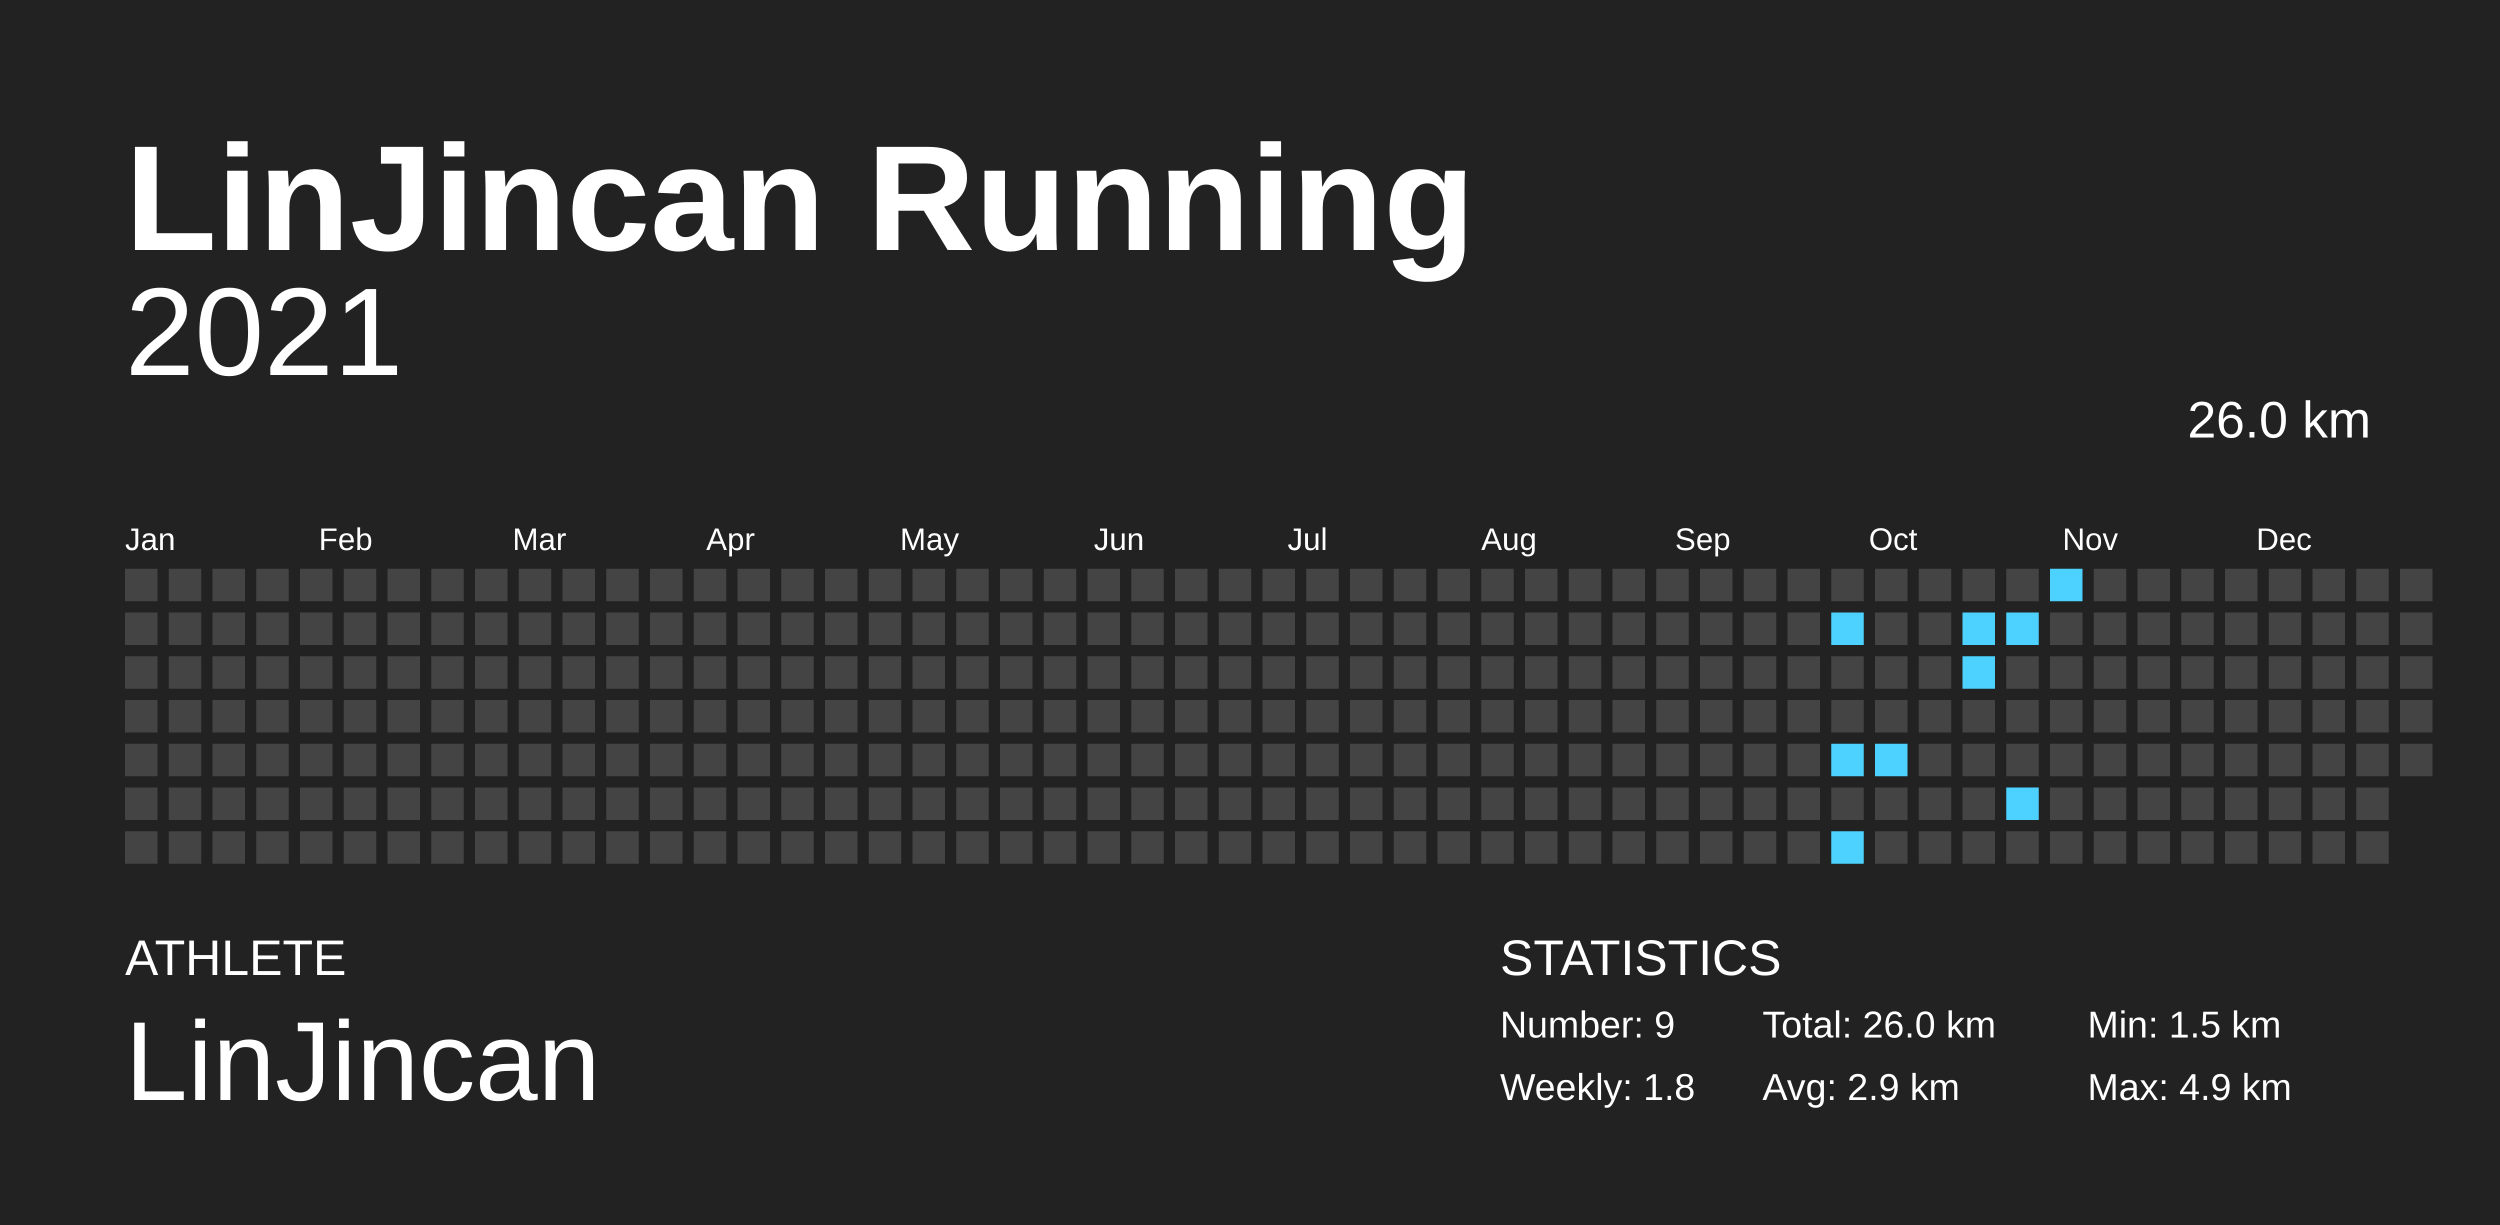
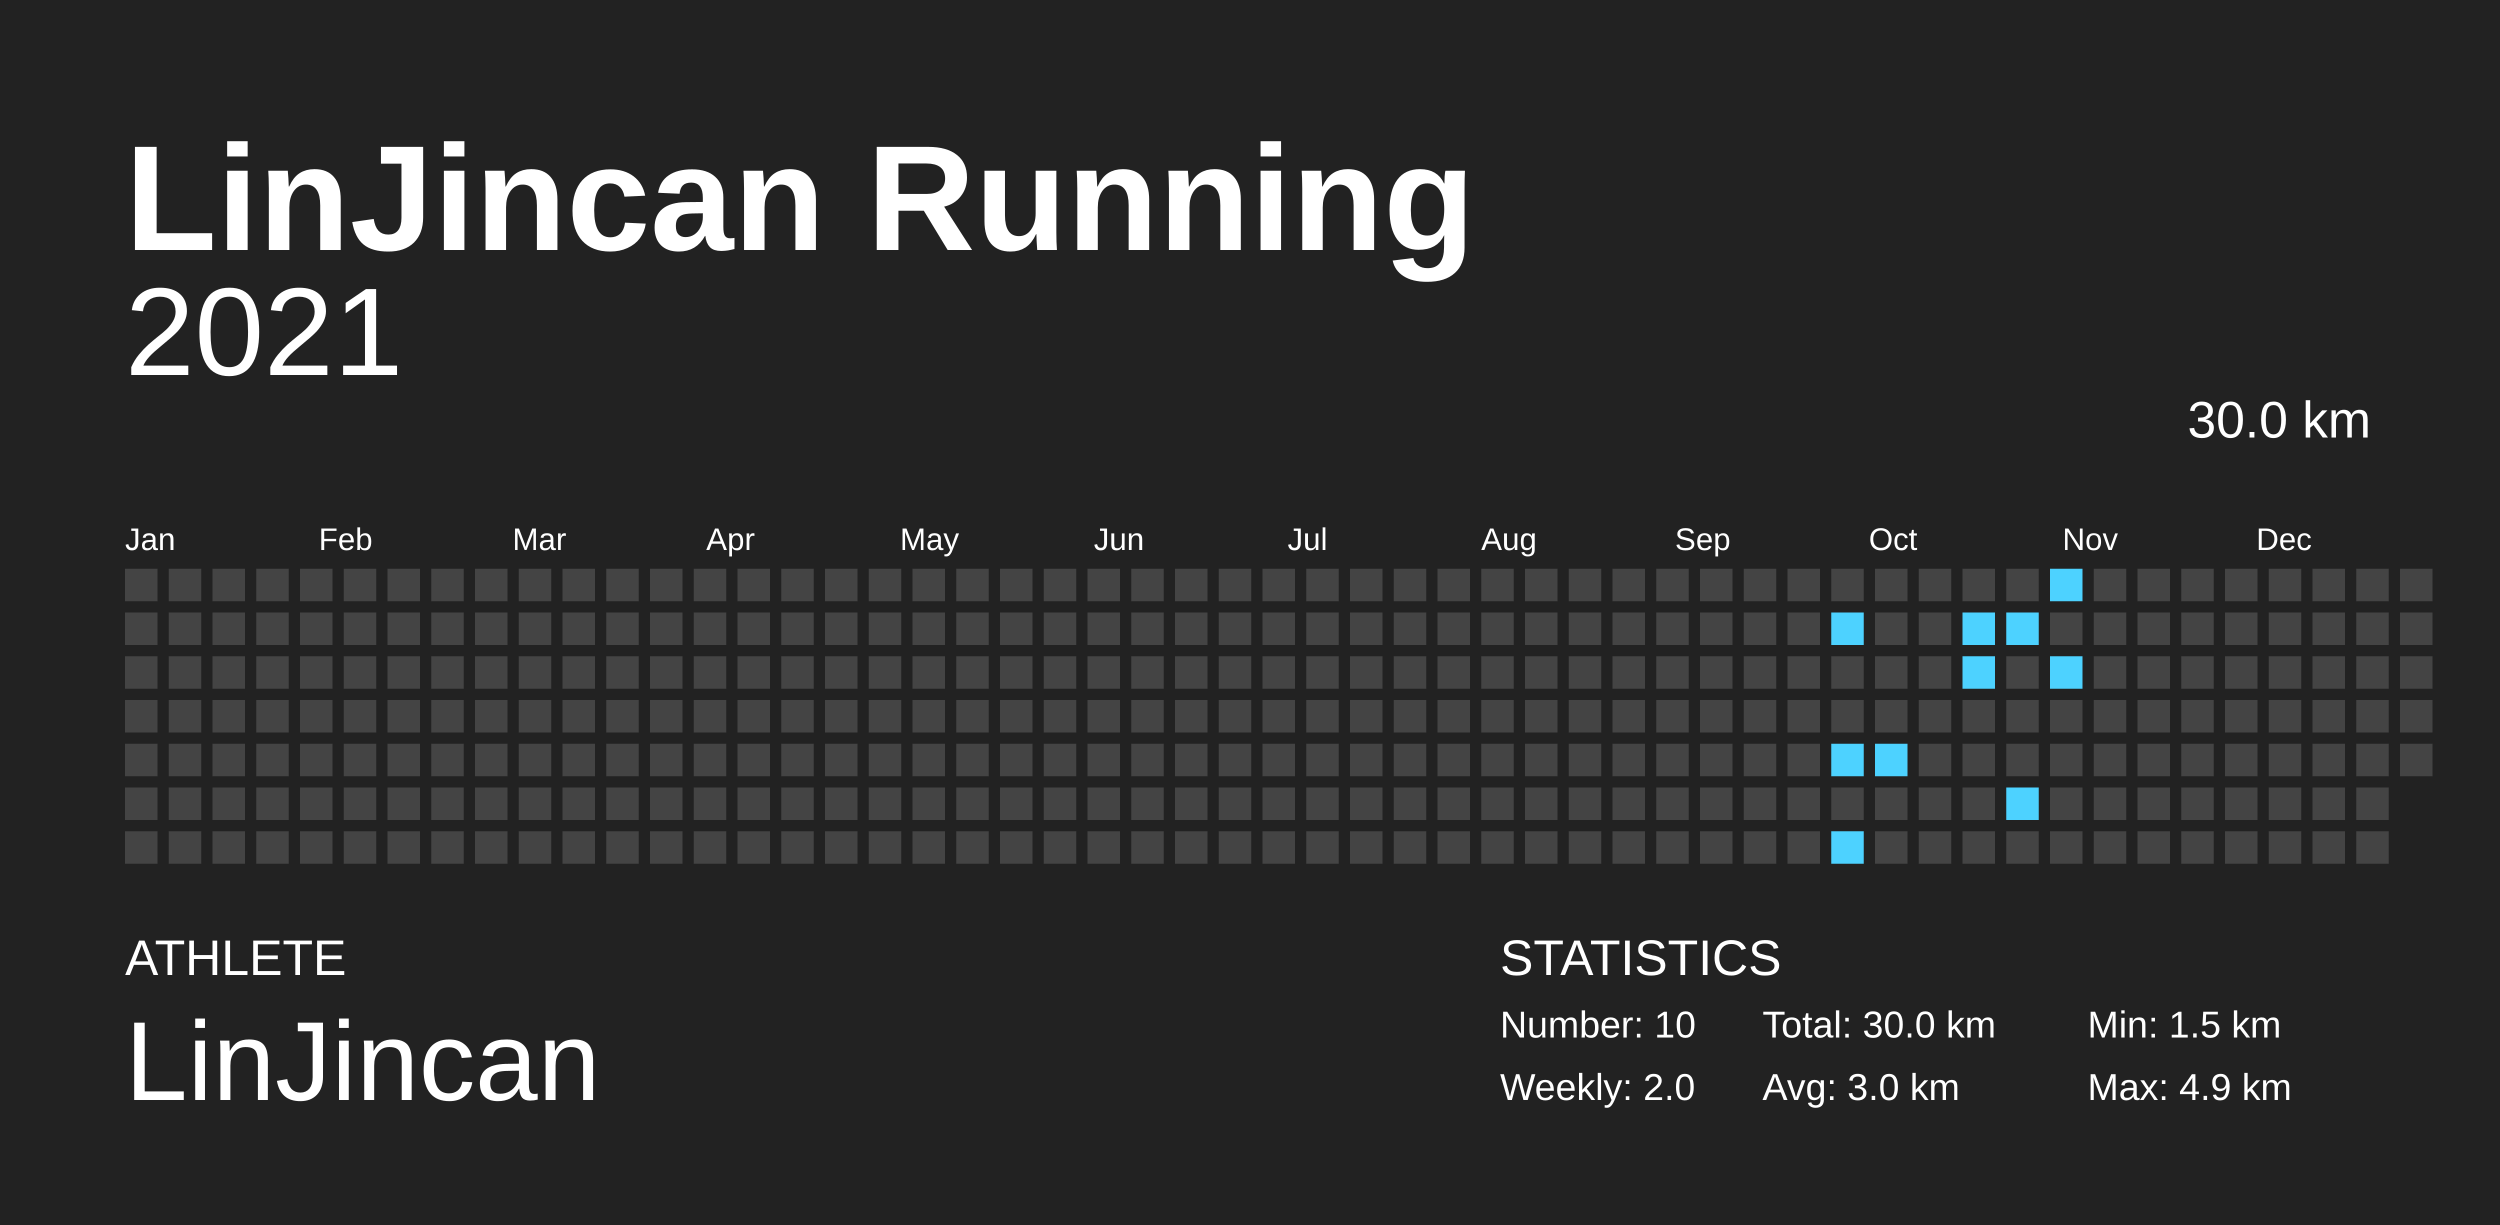
<svg xmlns="http://www.w3.org/2000/svg" baseProfile="full" height="98mm" version="1.1" viewBox="0,0,200,98" width="200mm">
  <defs />
  <rect fill="#222222" height="98" width="200" x="0" y="0" />
  <text fill="#FFFFFF" style="font-size:12px; font-family:Arial; font-weight:bold;" x="10" y="20">LinJincan Running</text>
  <text fill="#FFFFFF" style="font-size:4px; font-family:Arial" x="10" y="78">ATHLETE</text>
  <text fill="#FFFFFF" style="font-size:9px; font-family:Arial" x="10" y="88">LinJincan</text>
  <text fill="#FFFFFF" style="font-size:4px; font-family:Arial" x="120" y="78">STATISTICS</text>
-   <text fill="#FFFFFF" style="font-size:3px; font-family:Arial" x="120" y="83">Number: 9</text>
-   <text fill="#FFFFFF" style="font-size:3px; font-family:Arial" x="120" y="88">Weekly: 1.8</text>
-   <text fill="#FFFFFF" style="font-size:3px; font-family:Arial" x="141" y="83">Total: 26.0 km</text>
-   <text fill="#FFFFFF" style="font-size:3px; font-family:Arial" x="141" y="88">Avg: 2.9 km</text>
+   <text fill="#FFFFFF" style="font-size:3px; font-family:Arial" x="120" y="83">Number: 10</text>
+   <text fill="#FFFFFF" style="font-size:3px; font-family:Arial" x="120" y="88">Weekly: 2.0</text>
+   <text fill="#FFFFFF" style="font-size:3px; font-family:Arial" x="141" y="83">Total: 30.0 km</text>
+   <text fill="#FFFFFF" style="font-size:3px; font-family:Arial" x="141" y="88">Avg: 3.0 km</text>
  <text fill="#FFFFFF" style="font-size:3px; font-family:Arial" x="167" y="83">Min: 1.5 km</text>
  <text fill="#FFFFFF" style="font-size:3px; font-family:Arial" x="167" y="88">Max: 4.9 km</text>
  <text alignment-baseline="hanging" fill="#FFFFFF" style="font-size:10.0px; font-family:Arial;" x="10" y="30">2021</text>
-   <text alignment-baseline="hanging" fill="#FFFFFF" style="font-size:4.125px; font-family:Arial;" x="175" y="35">26.0 km</text>
+   <text alignment-baseline="hanging" fill="#FFFFFF" style="font-size:4.125px; font-family:Arial;" x="175" y="35">30.0 km</text>
  <text fill="#FFFFFF" style="font-size:2.5px; font-family:Arial" x="10.0" y="44">Jan</text>
  <text fill="#FFFFFF" style="font-size:2.5px; font-family:Arial" x="25.5" y="44">Feb</text>
  <text fill="#FFFFFF" style="font-size:2.5px; font-family:Arial" x="41.0" y="44">Mar</text>
  <text fill="#FFFFFF" style="font-size:2.5px; font-family:Arial" x="56.5" y="44">Apr</text>
  <text fill="#FFFFFF" style="font-size:2.5px; font-family:Arial" x="72.0" y="44">May</text>
  <text fill="#FFFFFF" style="font-size:2.5px; font-family:Arial" x="87.5" y="44">Jun</text>
  <text fill="#FFFFFF" style="font-size:2.5px; font-family:Arial" x="103.0" y="44">Jul</text>
  <text fill="#FFFFFF" style="font-size:2.5px; font-family:Arial" x="118.5" y="44">Aug</text>
  <text fill="#FFFFFF" style="font-size:2.5px; font-family:Arial" x="134.0" y="44">Sep</text>
  <text fill="#FFFFFF" style="font-size:2.5px; font-family:Arial" x="149.5" y="44">Oct</text>
  <text fill="#FFFFFF" style="font-size:2.5px; font-family:Arial" x="165.0" y="44">Nov</text>
  <text fill="#FFFFFF" style="font-size:2.5px; font-family:Arial" x="180.5" y="44">Dec</text>
  <rect fill="#444444" height="2.6" width="2.6" x="10.0" y="45.5" />
  <rect fill="#444444" height="2.6" width="2.6" x="10.0" y="49.0" />
  <rect fill="#444444" height="2.6" width="2.6" x="10.0" y="52.5" />
  <rect fill="#444444" height="2.6" width="2.6" x="10.0" y="56.0" />
  <rect fill="#444444" height="2.6" width="2.6" x="10.0" y="59.5" />
  <rect fill="#444444" height="2.6" width="2.6" x="10.0" y="63.0" />
  <rect fill="#444444" height="2.6" width="2.6" x="10.0" y="66.5" />
  <rect fill="#444444" height="2.6" width="2.6" x="13.5" y="45.5" />
  <rect fill="#444444" height="2.6" width="2.6" x="13.5" y="49.0" />
  <rect fill="#444444" height="2.6" width="2.6" x="13.5" y="52.5" />
  <rect fill="#444444" height="2.6" width="2.6" x="13.5" y="56.0" />
  <rect fill="#444444" height="2.6" width="2.6" x="13.5" y="59.5" />
  <rect fill="#444444" height="2.6" width="2.6" x="13.5" y="63.0" />
  <rect fill="#444444" height="2.6" width="2.6" x="13.5" y="66.5" />
  <rect fill="#444444" height="2.6" width="2.6" x="17.0" y="45.5" />
  <rect fill="#444444" height="2.6" width="2.6" x="17.0" y="49.0" />
  <rect fill="#444444" height="2.6" width="2.6" x="17.0" y="52.5" />
  <rect fill="#444444" height="2.6" width="2.6" x="17.0" y="56.0" />
  <rect fill="#444444" height="2.6" width="2.6" x="17.0" y="59.5" />
  <rect fill="#444444" height="2.6" width="2.6" x="17.0" y="63.0" />
  <rect fill="#444444" height="2.6" width="2.6" x="17.0" y="66.5" />
  <rect fill="#444444" height="2.6" width="2.6" x="20.5" y="45.5" />
  <rect fill="#444444" height="2.6" width="2.6" x="20.5" y="49.0" />
  <rect fill="#444444" height="2.6" width="2.6" x="20.5" y="52.5" />
  <rect fill="#444444" height="2.6" width="2.6" x="20.5" y="56.0" />
  <rect fill="#444444" height="2.6" width="2.6" x="20.5" y="59.5" />
  <rect fill="#444444" height="2.6" width="2.6" x="20.5" y="63.0" />
  <rect fill="#444444" height="2.6" width="2.6" x="20.5" y="66.5" />
  <rect fill="#444444" height="2.6" width="2.6" x="24.0" y="45.5" />
  <rect fill="#444444" height="2.6" width="2.6" x="24.0" y="49.0" />
  <rect fill="#444444" height="2.6" width="2.6" x="24.0" y="52.5" />
  <rect fill="#444444" height="2.6" width="2.6" x="24.0" y="56.0" />
  <rect fill="#444444" height="2.6" width="2.6" x="24.0" y="59.5" />
  <rect fill="#444444" height="2.6" width="2.6" x="24.0" y="63.0" />
  <rect fill="#444444" height="2.6" width="2.6" x="24.0" y="66.5" />
  <rect fill="#444444" height="2.6" width="2.6" x="27.5" y="45.5" />
  <rect fill="#444444" height="2.6" width="2.6" x="27.5" y="49.0" />
  <rect fill="#444444" height="2.6" width="2.6" x="27.5" y="52.5" />
  <rect fill="#444444" height="2.6" width="2.6" x="27.5" y="56.0" />
  <rect fill="#444444" height="2.6" width="2.6" x="27.5" y="59.5" />
  <rect fill="#444444" height="2.6" width="2.6" x="27.5" y="63.0" />
  <rect fill="#444444" height="2.6" width="2.6" x="27.5" y="66.5" />
  <rect fill="#444444" height="2.6" width="2.6" x="31.0" y="45.5" />
  <rect fill="#444444" height="2.6" width="2.6" x="31.0" y="49.0" />
  <rect fill="#444444" height="2.6" width="2.6" x="31.0" y="52.5" />
  <rect fill="#444444" height="2.6" width="2.6" x="31.0" y="56.0" />
  <rect fill="#444444" height="2.6" width="2.6" x="31.0" y="59.5" />
  <rect fill="#444444" height="2.6" width="2.6" x="31.0" y="63.0" />
  <rect fill="#444444" height="2.6" width="2.6" x="31.0" y="66.5" />
  <rect fill="#444444" height="2.6" width="2.6" x="34.5" y="45.5" />
  <rect fill="#444444" height="2.6" width="2.6" x="34.5" y="49.0" />
  <rect fill="#444444" height="2.6" width="2.6" x="34.5" y="52.5" />
  <rect fill="#444444" height="2.6" width="2.6" x="34.5" y="56.0" />
  <rect fill="#444444" height="2.6" width="2.6" x="34.5" y="59.5" />
  <rect fill="#444444" height="2.6" width="2.6" x="34.5" y="63.0" />
  <rect fill="#444444" height="2.6" width="2.6" x="34.5" y="66.5" />
  <rect fill="#444444" height="2.6" width="2.6" x="38.0" y="45.5" />
  <rect fill="#444444" height="2.6" width="2.6" x="38.0" y="49.0" />
  <rect fill="#444444" height="2.6" width="2.6" x="38.0" y="52.5" />
  <rect fill="#444444" height="2.6" width="2.6" x="38.0" y="56.0" />
  <rect fill="#444444" height="2.6" width="2.6" x="38.0" y="59.5" />
  <rect fill="#444444" height="2.6" width="2.6" x="38.0" y="63.0" />
  <rect fill="#444444" height="2.6" width="2.6" x="38.0" y="66.5" />
  <rect fill="#444444" height="2.6" width="2.6" x="41.5" y="45.5" />
  <rect fill="#444444" height="2.6" width="2.6" x="41.5" y="49.0" />
  <rect fill="#444444" height="2.6" width="2.6" x="41.5" y="52.5" />
  <rect fill="#444444" height="2.6" width="2.6" x="41.5" y="56.0" />
  <rect fill="#444444" height="2.6" width="2.6" x="41.5" y="59.5" />
  <rect fill="#444444" height="2.6" width="2.6" x="41.5" y="63.0" />
  <rect fill="#444444" height="2.6" width="2.6" x="41.5" y="66.5" />
  <rect fill="#444444" height="2.6" width="2.6" x="45.0" y="45.5" />
  <rect fill="#444444" height="2.6" width="2.6" x="45.0" y="49.0" />
  <rect fill="#444444" height="2.6" width="2.6" x="45.0" y="52.5" />
  <rect fill="#444444" height="2.6" width="2.6" x="45.0" y="56.0" />
  <rect fill="#444444" height="2.6" width="2.6" x="45.0" y="59.5" />
  <rect fill="#444444" height="2.6" width="2.6" x="45.0" y="63.0" />
  <rect fill="#444444" height="2.6" width="2.6" x="45.0" y="66.5" />
  <rect fill="#444444" height="2.6" width="2.6" x="48.5" y="45.5" />
  <rect fill="#444444" height="2.6" width="2.6" x="48.5" y="49.0" />
  <rect fill="#444444" height="2.6" width="2.6" x="48.5" y="52.5" />
  <rect fill="#444444" height="2.6" width="2.6" x="48.5" y="56.0" />
  <rect fill="#444444" height="2.6" width="2.6" x="48.5" y="59.5" />
  <rect fill="#444444" height="2.6" width="2.6" x="48.5" y="63.0" />
  <rect fill="#444444" height="2.6" width="2.6" x="48.5" y="66.5" />
  <rect fill="#444444" height="2.6" width="2.6" x="52.0" y="45.5" />
  <rect fill="#444444" height="2.6" width="2.6" x="52.0" y="49.0" />
  <rect fill="#444444" height="2.6" width="2.6" x="52.0" y="52.5" />
  <rect fill="#444444" height="2.6" width="2.6" x="52.0" y="56.0" />
  <rect fill="#444444" height="2.6" width="2.6" x="52.0" y="59.5" />
  <rect fill="#444444" height="2.6" width="2.6" x="52.0" y="63.0" />
  <rect fill="#444444" height="2.6" width="2.6" x="52.0" y="66.5" />
  <rect fill="#444444" height="2.6" width="2.6" x="55.5" y="45.5" />
  <rect fill="#444444" height="2.6" width="2.6" x="55.5" y="49.0" />
  <rect fill="#444444" height="2.6" width="2.6" x="55.5" y="52.5" />
  <rect fill="#444444" height="2.6" width="2.6" x="55.5" y="56.0" />
  <rect fill="#444444" height="2.6" width="2.6" x="55.5" y="59.5" />
  <rect fill="#444444" height="2.6" width="2.6" x="55.5" y="63.0" />
  <rect fill="#444444" height="2.6" width="2.6" x="55.5" y="66.5" />
  <rect fill="#444444" height="2.6" width="2.6" x="59.0" y="45.5" />
  <rect fill="#444444" height="2.6" width="2.6" x="59.0" y="49.0" />
  <rect fill="#444444" height="2.6" width="2.6" x="59.0" y="52.5" />
  <rect fill="#444444" height="2.6" width="2.6" x="59.0" y="56.0" />
  <rect fill="#444444" height="2.6" width="2.6" x="59.0" y="59.5" />
  <rect fill="#444444" height="2.6" width="2.6" x="59.0" y="63.0" />
  <rect fill="#444444" height="2.6" width="2.6" x="59.0" y="66.5" />
  <rect fill="#444444" height="2.6" width="2.6" x="62.5" y="45.5" />
  <rect fill="#444444" height="2.6" width="2.6" x="62.5" y="49.0" />
  <rect fill="#444444" height="2.6" width="2.6" x="62.5" y="52.5" />
  <rect fill="#444444" height="2.6" width="2.6" x="62.5" y="56.0" />
  <rect fill="#444444" height="2.6" width="2.6" x="62.5" y="59.5" />
  <rect fill="#444444" height="2.6" width="2.6" x="62.5" y="63.0" />
  <rect fill="#444444" height="2.6" width="2.6" x="62.5" y="66.5" />
  <rect fill="#444444" height="2.6" width="2.6" x="66.0" y="45.5" />
  <rect fill="#444444" height="2.6" width="2.6" x="66.0" y="49.0" />
  <rect fill="#444444" height="2.6" width="2.6" x="66.0" y="52.5" />
  <rect fill="#444444" height="2.6" width="2.6" x="66.0" y="56.0" />
  <rect fill="#444444" height="2.6" width="2.6" x="66.0" y="59.5" />
  <rect fill="#444444" height="2.6" width="2.6" x="66.0" y="63.0" />
  <rect fill="#444444" height="2.6" width="2.6" x="66.0" y="66.5" />
  <rect fill="#444444" height="2.6" width="2.6" x="69.5" y="45.5" />
  <rect fill="#444444" height="2.6" width="2.6" x="69.5" y="49.0" />
  <rect fill="#444444" height="2.6" width="2.6" x="69.5" y="52.5" />
  <rect fill="#444444" height="2.6" width="2.6" x="69.5" y="56.0" />
  <rect fill="#444444" height="2.6" width="2.6" x="69.5" y="59.5" />
  <rect fill="#444444" height="2.6" width="2.6" x="69.5" y="63.0" />
  <rect fill="#444444" height="2.6" width="2.6" x="69.5" y="66.5" />
  <rect fill="#444444" height="2.6" width="2.6" x="73.0" y="45.5" />
  <rect fill="#444444" height="2.6" width="2.6" x="73.0" y="49.0" />
  <rect fill="#444444" height="2.6" width="2.6" x="73.0" y="52.5" />
  <rect fill="#444444" height="2.6" width="2.6" x="73.0" y="56.0" />
  <rect fill="#444444" height="2.6" width="2.6" x="73.0" y="59.5" />
  <rect fill="#444444" height="2.6" width="2.6" x="73.0" y="63.0" />
  <rect fill="#444444" height="2.6" width="2.6" x="73.0" y="66.5" />
  <rect fill="#444444" height="2.6" width="2.6" x="76.5" y="45.5" />
  <rect fill="#444444" height="2.6" width="2.6" x="76.5" y="49.0" />
  <rect fill="#444444" height="2.6" width="2.6" x="76.5" y="52.5" />
  <rect fill="#444444" height="2.6" width="2.6" x="76.5" y="56.0" />
  <rect fill="#444444" height="2.6" width="2.6" x="76.5" y="59.5" />
  <rect fill="#444444" height="2.6" width="2.6" x="76.5" y="63.0" />
  <rect fill="#444444" height="2.6" width="2.6" x="76.5" y="66.5" />
  <rect fill="#444444" height="2.6" width="2.6" x="80.0" y="45.5" />
  <rect fill="#444444" height="2.6" width="2.6" x="80.0" y="49.0" />
  <rect fill="#444444" height="2.6" width="2.6" x="80.0" y="52.5" />
  <rect fill="#444444" height="2.6" width="2.6" x="80.0" y="56.0" />
  <rect fill="#444444" height="2.6" width="2.6" x="80.0" y="59.5" />
  <rect fill="#444444" height="2.6" width="2.6" x="80.0" y="63.0" />
  <rect fill="#444444" height="2.6" width="2.6" x="80.0" y="66.5" />
  <rect fill="#444444" height="2.6" width="2.6" x="83.5" y="45.5" />
  <rect fill="#444444" height="2.6" width="2.6" x="83.5" y="49.0" />
  <rect fill="#444444" height="2.6" width="2.6" x="83.5" y="52.5" />
  <rect fill="#444444" height="2.6" width="2.6" x="83.5" y="56.0" />
  <rect fill="#444444" height="2.6" width="2.6" x="83.5" y="59.5" />
  <rect fill="#444444" height="2.6" width="2.6" x="83.5" y="63.0" />
  <rect fill="#444444" height="2.6" width="2.6" x="83.5" y="66.5" />
  <rect fill="#444444" height="2.6" width="2.6" x="87.0" y="45.5" />
  <rect fill="#444444" height="2.6" width="2.6" x="87.0" y="49.0" />
  <rect fill="#444444" height="2.6" width="2.6" x="87.0" y="52.5" />
  <rect fill="#444444" height="2.6" width="2.6" x="87.0" y="56.0" />
  <rect fill="#444444" height="2.6" width="2.6" x="87.0" y="59.5" />
  <rect fill="#444444" height="2.6" width="2.6" x="87.0" y="63.0" />
  <rect fill="#444444" height="2.6" width="2.6" x="87.0" y="66.5" />
  <rect fill="#444444" height="2.6" width="2.6" x="90.5" y="45.5" />
  <rect fill="#444444" height="2.6" width="2.6" x="90.5" y="49.0" />
  <rect fill="#444444" height="2.6" width="2.6" x="90.5" y="52.5" />
  <rect fill="#444444" height="2.6" width="2.6" x="90.5" y="56.0" />
  <rect fill="#444444" height="2.6" width="2.6" x="90.5" y="59.5" />
  <rect fill="#444444" height="2.6" width="2.6" x="90.5" y="63.0" />
  <rect fill="#444444" height="2.6" width="2.6" x="90.5" y="66.5" />
  <rect fill="#444444" height="2.6" width="2.6" x="94.0" y="45.5" />
  <rect fill="#444444" height="2.6" width="2.6" x="94.0" y="49.0" />
  <rect fill="#444444" height="2.6" width="2.6" x="94.0" y="52.5" />
  <rect fill="#444444" height="2.6" width="2.6" x="94.0" y="56.0" />
  <rect fill="#444444" height="2.6" width="2.6" x="94.0" y="59.5" />
  <rect fill="#444444" height="2.6" width="2.6" x="94.0" y="63.0" />
  <rect fill="#444444" height="2.6" width="2.6" x="94.0" y="66.5" />
  <rect fill="#444444" height="2.6" width="2.6" x="97.5" y="45.5" />
  <rect fill="#444444" height="2.6" width="2.6" x="97.5" y="49.0" />
  <rect fill="#444444" height="2.6" width="2.6" x="97.5" y="52.5" />
  <rect fill="#444444" height="2.6" width="2.6" x="97.5" y="56.0" />
  <rect fill="#444444" height="2.6" width="2.6" x="97.5" y="59.5" />
  <rect fill="#444444" height="2.6" width="2.6" x="97.5" y="63.0" />
  <rect fill="#444444" height="2.6" width="2.6" x="97.5" y="66.5" />
  <rect fill="#444444" height="2.6" width="2.6" x="101.0" y="45.5" />
  <rect fill="#444444" height="2.6" width="2.6" x="101.0" y="49.0" />
  <rect fill="#444444" height="2.6" width="2.6" x="101.0" y="52.5" />
  <rect fill="#444444" height="2.6" width="2.6" x="101.0" y="56.0" />
  <rect fill="#444444" height="2.6" width="2.6" x="101.0" y="59.5" />
  <rect fill="#444444" height="2.6" width="2.6" x="101.0" y="63.0" />
  <rect fill="#444444" height="2.6" width="2.6" x="101.0" y="66.5" />
  <rect fill="#444444" height="2.6" width="2.6" x="104.5" y="45.5" />
  <rect fill="#444444" height="2.6" width="2.6" x="104.5" y="49.0" />
  <rect fill="#444444" height="2.6" width="2.6" x="104.5" y="52.5" />
  <rect fill="#444444" height="2.6" width="2.6" x="104.5" y="56.0" />
  <rect fill="#444444" height="2.6" width="2.6" x="104.5" y="59.5" />
  <rect fill="#444444" height="2.6" width="2.6" x="104.5" y="63.0" />
  <rect fill="#444444" height="2.6" width="2.6" x="104.5" y="66.5" />
  <rect fill="#444444" height="2.6" width="2.6" x="108.0" y="45.5" />
  <rect fill="#444444" height="2.6" width="2.6" x="108.0" y="49.0" />
  <rect fill="#444444" height="2.6" width="2.6" x="108.0" y="52.5" />
  <rect fill="#444444" height="2.6" width="2.6" x="108.0" y="56.0" />
  <rect fill="#444444" height="2.6" width="2.6" x="108.0" y="59.5" />
  <rect fill="#444444" height="2.6" width="2.6" x="108.0" y="63.0" />
  <rect fill="#444444" height="2.6" width="2.6" x="108.0" y="66.5" />
  <rect fill="#444444" height="2.6" width="2.6" x="111.5" y="45.5" />
  <rect fill="#444444" height="2.6" width="2.6" x="111.5" y="49.0" />
  <rect fill="#444444" height="2.6" width="2.6" x="111.5" y="52.5" />
  <rect fill="#444444" height="2.6" width="2.6" x="111.5" y="56.0" />
  <rect fill="#444444" height="2.6" width="2.6" x="111.5" y="59.5" />
  <rect fill="#444444" height="2.6" width="2.6" x="111.5" y="63.0" />
  <rect fill="#444444" height="2.6" width="2.6" x="111.5" y="66.5" />
  <rect fill="#444444" height="2.6" width="2.6" x="115.0" y="45.5" />
  <rect fill="#444444" height="2.6" width="2.6" x="115.0" y="49.0" />
  <rect fill="#444444" height="2.6" width="2.6" x="115.0" y="52.5" />
  <rect fill="#444444" height="2.6" width="2.6" x="115.0" y="56.0" />
  <rect fill="#444444" height="2.6" width="2.6" x="115.0" y="59.5" />
  <rect fill="#444444" height="2.6" width="2.6" x="115.0" y="63.0" />
  <rect fill="#444444" height="2.6" width="2.6" x="115.0" y="66.5" />
  <rect fill="#444444" height="2.6" width="2.6" x="118.5" y="45.5" />
  <rect fill="#444444" height="2.6" width="2.6" x="118.5" y="49.0" />
  <rect fill="#444444" height="2.6" width="2.6" x="118.5" y="52.5" />
  <rect fill="#444444" height="2.6" width="2.6" x="118.5" y="56.0" />
  <rect fill="#444444" height="2.6" width="2.6" x="118.5" y="59.5" />
  <rect fill="#444444" height="2.6" width="2.6" x="118.5" y="63.0" />
  <rect fill="#444444" height="2.6" width="2.6" x="118.5" y="66.5" />
  <rect fill="#444444" height="2.6" width="2.6" x="122.0" y="45.5" />
  <rect fill="#444444" height="2.6" width="2.6" x="122.0" y="49.0" />
  <rect fill="#444444" height="2.6" width="2.6" x="122.0" y="52.5" />
  <rect fill="#444444" height="2.6" width="2.6" x="122.0" y="56.0" />
  <rect fill="#444444" height="2.6" width="2.6" x="122.0" y="59.5" />
  <rect fill="#444444" height="2.6" width="2.6" x="122.0" y="63.0" />
  <rect fill="#444444" height="2.6" width="2.6" x="122.0" y="66.5" />
  <rect fill="#444444" height="2.6" width="2.6" x="125.5" y="45.5" />
  <rect fill="#444444" height="2.6" width="2.6" x="125.5" y="49.0" />
  <rect fill="#444444" height="2.6" width="2.6" x="125.5" y="52.5" />
  <rect fill="#444444" height="2.6" width="2.6" x="125.5" y="56.0" />
  <rect fill="#444444" height="2.6" width="2.6" x="125.5" y="59.5" />
  <rect fill="#444444" height="2.6" width="2.6" x="125.5" y="63.0" />
  <rect fill="#444444" height="2.6" width="2.6" x="125.5" y="66.5" />
  <rect fill="#444444" height="2.6" width="2.6" x="129.0" y="45.5" />
  <rect fill="#444444" height="2.6" width="2.6" x="129.0" y="49.0" />
  <rect fill="#444444" height="2.6" width="2.6" x="129.0" y="52.5" />
  <rect fill="#444444" height="2.6" width="2.6" x="129.0" y="56.0" />
  <rect fill="#444444" height="2.6" width="2.6" x="129.0" y="59.5" />
  <rect fill="#444444" height="2.6" width="2.6" x="129.0" y="63.0" />
  <rect fill="#444444" height="2.6" width="2.6" x="129.0" y="66.5" />
  <rect fill="#444444" height="2.6" width="2.6" x="132.5" y="45.5" />
  <rect fill="#444444" height="2.6" width="2.6" x="132.5" y="49.0" />
  <rect fill="#444444" height="2.6" width="2.6" x="132.5" y="52.5" />
  <rect fill="#444444" height="2.6" width="2.6" x="132.5" y="56.0" />
  <rect fill="#444444" height="2.6" width="2.6" x="132.5" y="59.5" />
  <rect fill="#444444" height="2.6" width="2.6" x="132.5" y="63.0" />
  <rect fill="#444444" height="2.6" width="2.6" x="132.5" y="66.5" />
  <rect fill="#444444" height="2.6" width="2.6" x="136.0" y="45.5" />
  <rect fill="#444444" height="2.6" width="2.6" x="136.0" y="49.0" />
  <rect fill="#444444" height="2.6" width="2.6" x="136.0" y="52.5" />
  <rect fill="#444444" height="2.6" width="2.6" x="136.0" y="56.0" />
  <rect fill="#444444" height="2.6" width="2.6" x="136.0" y="59.5" />
  <rect fill="#444444" height="2.6" width="2.6" x="136.0" y="63.0" />
  <rect fill="#444444" height="2.6" width="2.6" x="136.0" y="66.5" />
  <rect fill="#444444" height="2.6" width="2.6" x="139.5" y="45.5" />
  <rect fill="#444444" height="2.6" width="2.6" x="139.5" y="49.0" />
  <rect fill="#444444" height="2.6" width="2.6" x="139.5" y="52.5" />
  <rect fill="#444444" height="2.6" width="2.6" x="139.5" y="56.0" />
  <rect fill="#444444" height="2.6" width="2.6" x="139.5" y="59.5" />
  <rect fill="#444444" height="2.6" width="2.6" x="139.5" y="63.0" />
  <rect fill="#444444" height="2.6" width="2.6" x="139.5" y="66.5" />
  <rect fill="#444444" height="2.6" width="2.6" x="143.0" y="45.5" />
  <rect fill="#444444" height="2.6" width="2.6" x="143.0" y="49.0" />
  <rect fill="#444444" height="2.6" width="2.6" x="143.0" y="52.5" />
  <rect fill="#444444" height="2.6" width="2.6" x="143.0" y="56.0" />
  <rect fill="#444444" height="2.6" width="2.6" x="143.0" y="59.5" />
  <rect fill="#444444" height="2.6" width="2.6" x="143.0" y="63.0" />
  <rect fill="#444444" height="2.6" width="2.6" x="143.0" y="66.5" />
  <rect fill="#444444" height="2.6" width="2.6" x="146.5" y="45.5" />
  <rect fill="#4dd2ff" height="2.6" width="2.6" x="146.5" y="49.0" />
  <rect fill="#444444" height="2.6" width="2.6" x="146.5" y="52.5" />
  <rect fill="#444444" height="2.6" width="2.6" x="146.5" y="56.0" />
  <rect fill="#4dd2ff" height="2.6" width="2.6" x="146.5" y="59.5" />
  <rect fill="#444444" height="2.6" width="2.6" x="146.5" y="63.0" />
  <rect fill="#4dd2ff" height="2.6" width="2.6" x="146.5" y="66.5" />
  <rect fill="#444444" height="2.6" width="2.6" x="150.0" y="45.5" />
  <rect fill="#444444" height="2.6" width="2.6" x="150.0" y="49.0" />
  <rect fill="#444444" height="2.6" width="2.6" x="150.0" y="52.5" />
  <rect fill="#444444" height="2.6" width="2.6" x="150.0" y="56.0" />
  <rect fill="#4dd2ff" height="2.6" width="2.6" x="150.0" y="59.5" />
  <rect fill="#444444" height="2.6" width="2.6" x="150.0" y="63.0" />
  <rect fill="#444444" height="2.6" width="2.6" x="150.0" y="66.5" />
  <rect fill="#444444" height="2.6" width="2.6" x="153.5" y="45.5" />
  <rect fill="#444444" height="2.6" width="2.6" x="153.5" y="49.0" />
  <rect fill="#444444" height="2.6" width="2.6" x="153.5" y="52.5" />
  <rect fill="#444444" height="2.6" width="2.6" x="153.5" y="56.0" />
  <rect fill="#444444" height="2.6" width="2.6" x="153.5" y="59.5" />
  <rect fill="#444444" height="2.6" width="2.6" x="153.5" y="63.0" />
  <rect fill="#444444" height="2.6" width="2.6" x="153.5" y="66.5" />
  <rect fill="#444444" height="2.6" width="2.6" x="157.0" y="45.5" />
  <rect fill="#4dd2ff" height="2.6" width="2.6" x="157.0" y="49.0" />
  <rect fill="#4dd2ff" height="2.6" width="2.6" x="157.0" y="52.5" />
  <rect fill="#444444" height="2.6" width="2.6" x="157.0" y="56.0" />
  <rect fill="#444444" height="2.6" width="2.6" x="157.0" y="59.5" />
  <rect fill="#444444" height="2.6" width="2.6" x="157.0" y="63.0" />
  <rect fill="#444444" height="2.6" width="2.6" x="157.0" y="66.5" />
  <rect fill="#444444" height="2.6" width="2.6" x="160.5" y="45.5" />
  <rect fill="#4dd2ff" height="2.6" width="2.6" x="160.5" y="49.0" />
  <rect fill="#444444" height="2.6" width="2.6" x="160.5" y="52.5" />
  <rect fill="#444444" height="2.6" width="2.6" x="160.5" y="56.0" />
  <rect fill="#444444" height="2.6" width="2.6" x="160.5" y="59.5" />
  <rect fill="#4dd2ff" height="2.6" width="2.6" x="160.5" y="63.0" />
  <rect fill="#444444" height="2.6" width="2.6" x="160.5" y="66.5" />
  <rect fill="#4dd2ff" height="2.6" width="2.6" x="164.0" y="45.5" />
  <rect fill="#444444" height="2.6" width="2.6" x="164.0" y="49.0" />
-   <rect fill="#444444" height="2.6" width="2.6" x="164.0" y="52.5" />
+   <rect fill="#4dd2ff" height="2.6" width="2.6" x="164.0" y="52.5" />
  <rect fill="#444444" height="2.6" width="2.6" x="164.0" y="56.0" />
  <rect fill="#444444" height="2.6" width="2.6" x="164.0" y="59.5" />
  <rect fill="#444444" height="2.6" width="2.6" x="164.0" y="63.0" />
  <rect fill="#444444" height="2.6" width="2.6" x="164.0" y="66.5" />
  <rect fill="#444444" height="2.6" width="2.6" x="167.5" y="45.5" />
  <rect fill="#444444" height="2.6" width="2.6" x="167.5" y="49.0" />
  <rect fill="#444444" height="2.6" width="2.6" x="167.5" y="52.5" />
  <rect fill="#444444" height="2.6" width="2.6" x="167.5" y="56.0" />
  <rect fill="#444444" height="2.6" width="2.6" x="167.5" y="59.5" />
  <rect fill="#444444" height="2.6" width="2.6" x="167.5" y="63.0" />
  <rect fill="#444444" height="2.6" width="2.6" x="167.5" y="66.5" />
  <rect fill="#444444" height="2.6" width="2.6" x="171.0" y="45.5" />
  <rect fill="#444444" height="2.6" width="2.6" x="171.0" y="49.0" />
  <rect fill="#444444" height="2.6" width="2.6" x="171.0" y="52.5" />
  <rect fill="#444444" height="2.6" width="2.6" x="171.0" y="56.0" />
  <rect fill="#444444" height="2.6" width="2.6" x="171.0" y="59.5" />
  <rect fill="#444444" height="2.6" width="2.6" x="171.0" y="63.0" />
  <rect fill="#444444" height="2.6" width="2.6" x="171.0" y="66.5" />
  <rect fill="#444444" height="2.6" width="2.6" x="174.5" y="45.5" />
  <rect fill="#444444" height="2.6" width="2.6" x="174.5" y="49.0" />
  <rect fill="#444444" height="2.6" width="2.6" x="174.5" y="52.5" />
  <rect fill="#444444" height="2.6" width="2.6" x="174.5" y="56.0" />
  <rect fill="#444444" height="2.6" width="2.6" x="174.5" y="59.5" />
  <rect fill="#444444" height="2.6" width="2.6" x="174.5" y="63.0" />
  <rect fill="#444444" height="2.6" width="2.6" x="174.5" y="66.5" />
  <rect fill="#444444" height="2.6" width="2.6" x="178.0" y="45.5" />
  <rect fill="#444444" height="2.6" width="2.6" x="178.0" y="49.0" />
  <rect fill="#444444" height="2.6" width="2.6" x="178.0" y="52.5" />
  <rect fill="#444444" height="2.6" width="2.6" x="178.0" y="56.0" />
  <rect fill="#444444" height="2.6" width="2.6" x="178.0" y="59.5" />
  <rect fill="#444444" height="2.6" width="2.6" x="178.0" y="63.0" />
  <rect fill="#444444" height="2.6" width="2.6" x="178.0" y="66.5" />
  <rect fill="#444444" height="2.6" width="2.6" x="181.5" y="45.5" />
  <rect fill="#444444" height="2.6" width="2.6" x="181.5" y="49.0" />
  <rect fill="#444444" height="2.6" width="2.6" x="181.5" y="52.5" />
  <rect fill="#444444" height="2.6" width="2.6" x="181.5" y="56.0" />
  <rect fill="#444444" height="2.6" width="2.6" x="181.5" y="59.5" />
  <rect fill="#444444" height="2.6" width="2.6" x="181.5" y="63.0" />
  <rect fill="#444444" height="2.6" width="2.6" x="181.5" y="66.5" />
  <rect fill="#444444" height="2.6" width="2.6" x="185.0" y="45.5" />
  <rect fill="#444444" height="2.6" width="2.6" x="185.0" y="49.0" />
  <rect fill="#444444" height="2.6" width="2.6" x="185.0" y="52.5" />
  <rect fill="#444444" height="2.6" width="2.6" x="185.0" y="56.0" />
  <rect fill="#444444" height="2.6" width="2.6" x="185.0" y="59.5" />
  <rect fill="#444444" height="2.6" width="2.6" x="185.0" y="63.0" />
  <rect fill="#444444" height="2.6" width="2.6" x="185.0" y="66.5" />
  <rect fill="#444444" height="2.6" width="2.6" x="188.5" y="45.5" />
  <rect fill="#444444" height="2.6" width="2.6" x="188.5" y="49.0" />
  <rect fill="#444444" height="2.6" width="2.6" x="188.5" y="52.5" />
  <rect fill="#444444" height="2.6" width="2.6" x="188.5" y="56.0" />
  <rect fill="#444444" height="2.6" width="2.6" x="188.5" y="59.5" />
  <rect fill="#444444" height="2.6" width="2.6" x="188.5" y="63.0" />
  <rect fill="#444444" height="2.6" width="2.6" x="188.5" y="66.5" />
  <rect fill="#444444" height="2.6" width="2.6" x="192.0" y="45.5" />
  <rect fill="#444444" height="2.6" width="2.6" x="192.0" y="49.0" />
  <rect fill="#444444" height="2.6" width="2.6" x="192.0" y="52.5" />
  <rect fill="#444444" height="2.6" width="2.6" x="192.0" y="56.0" />
  <rect fill="#444444" height="2.6" width="2.6" x="192.0" y="59.5" />
</svg>
